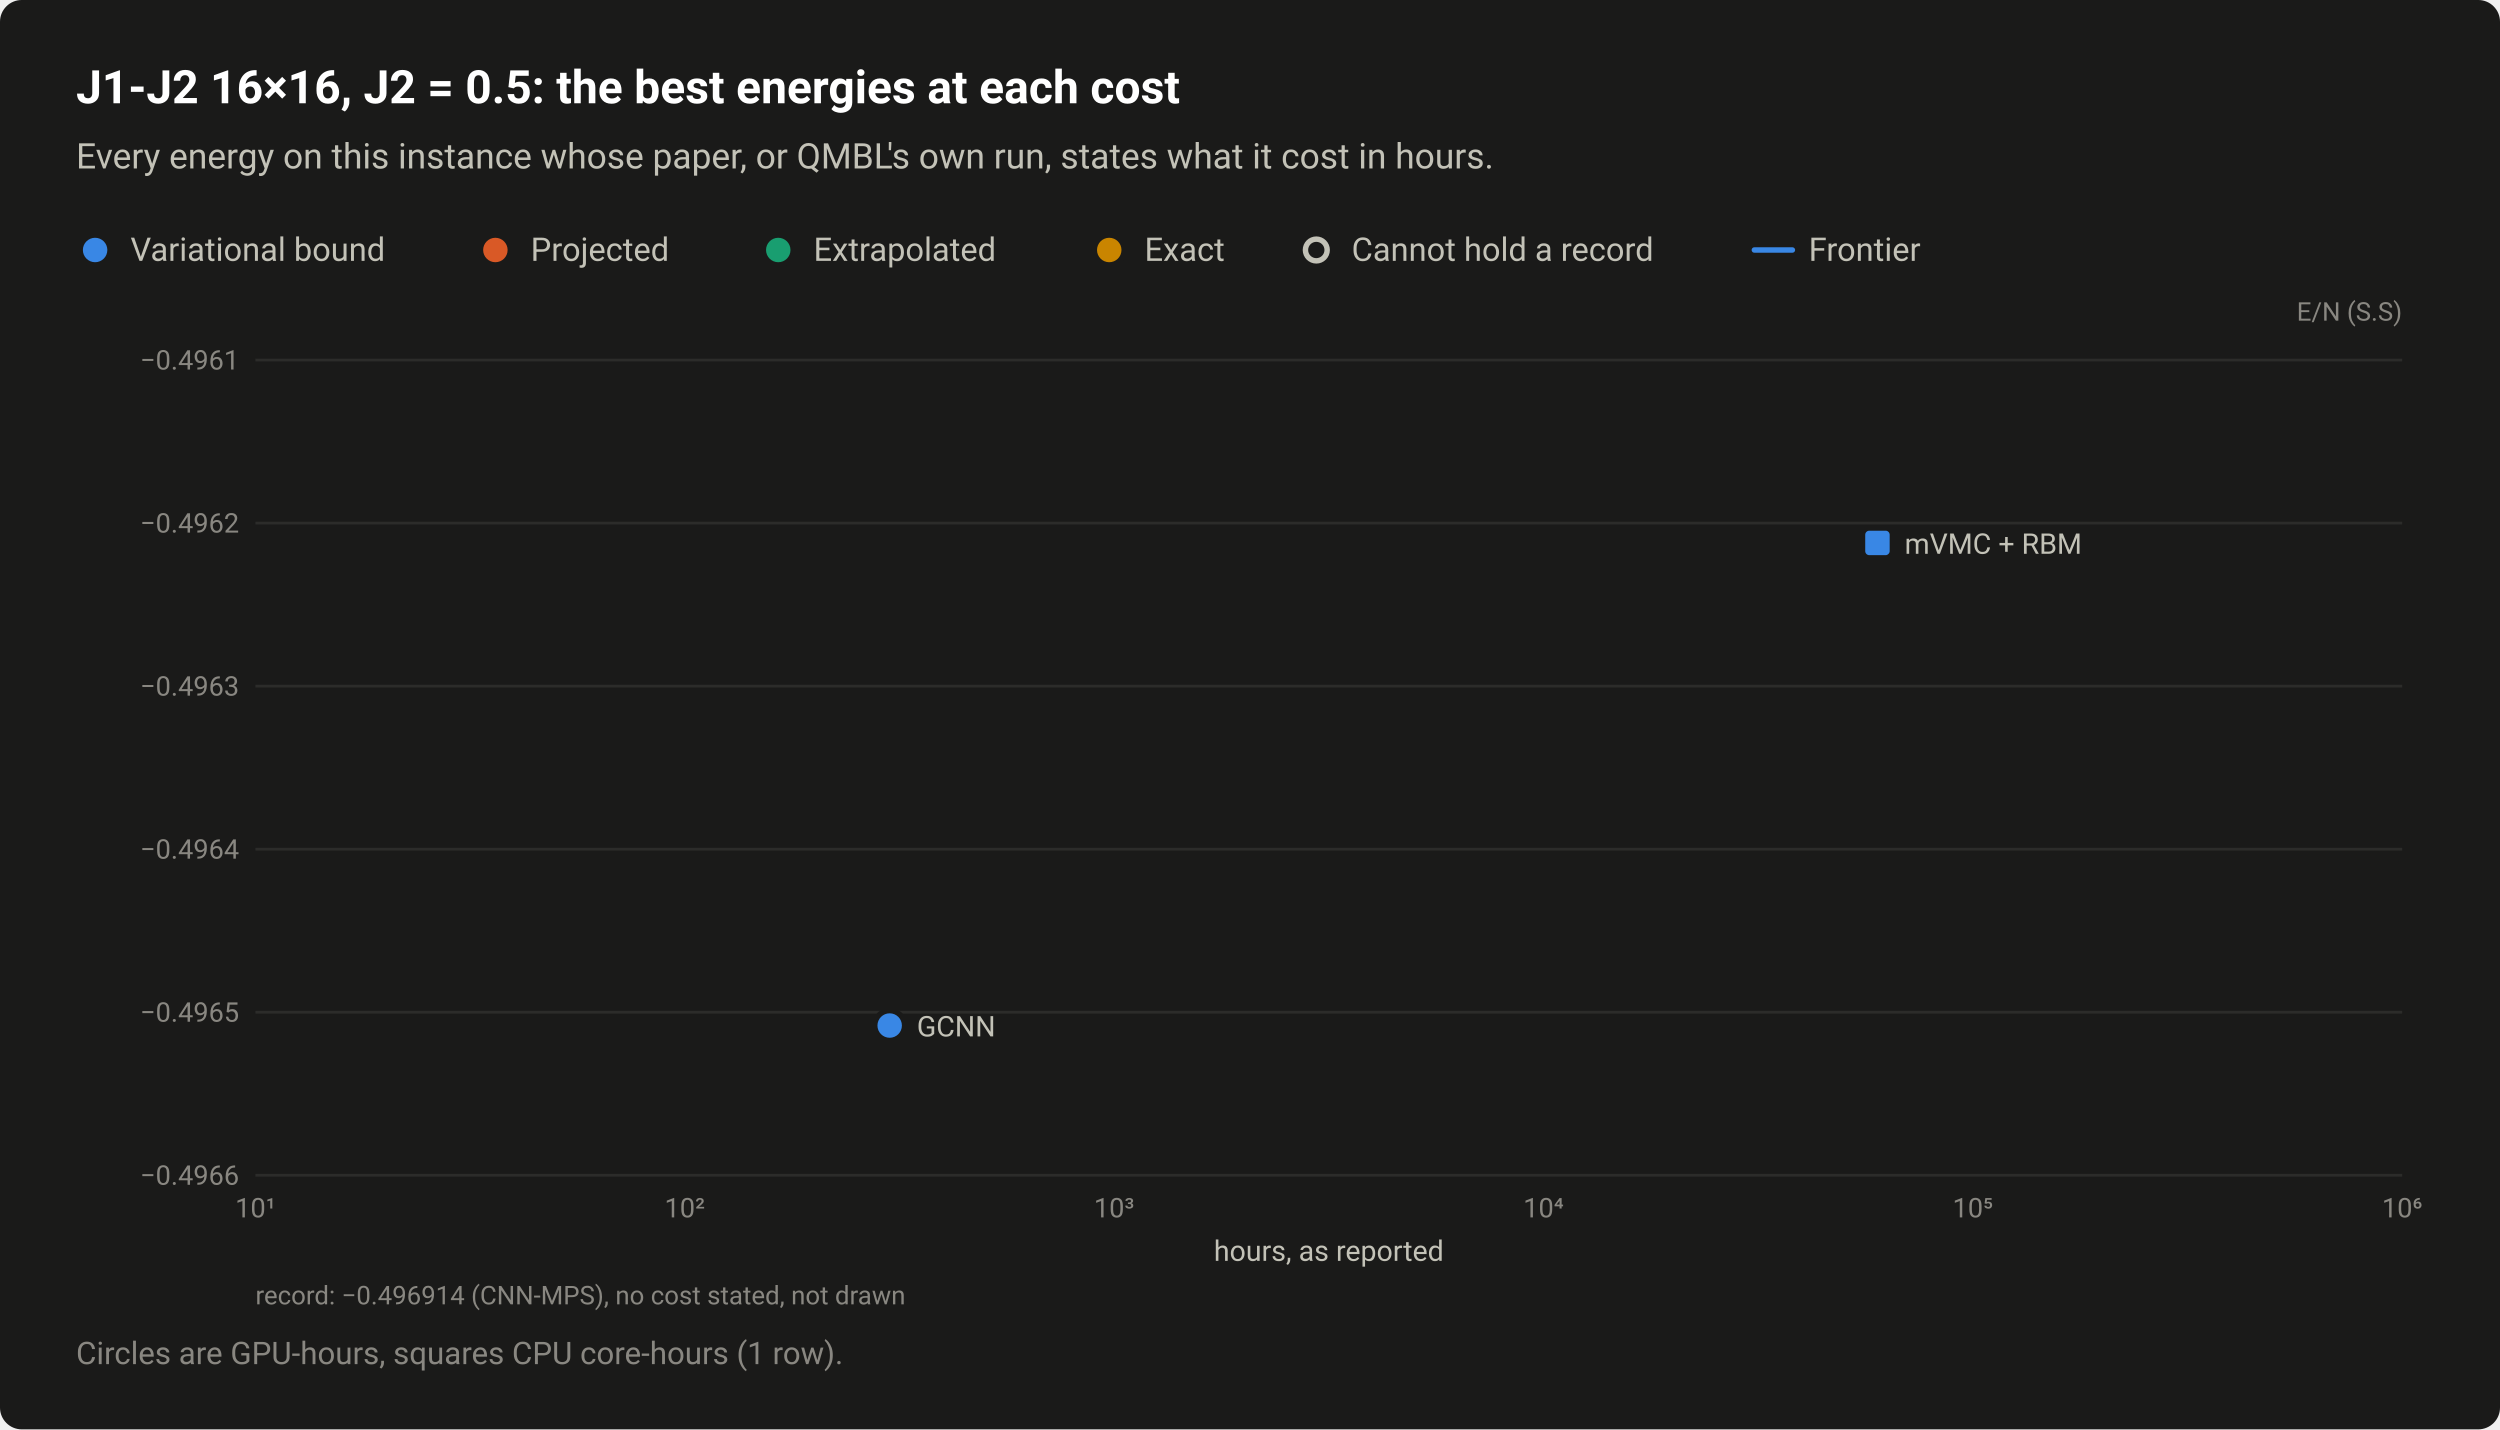
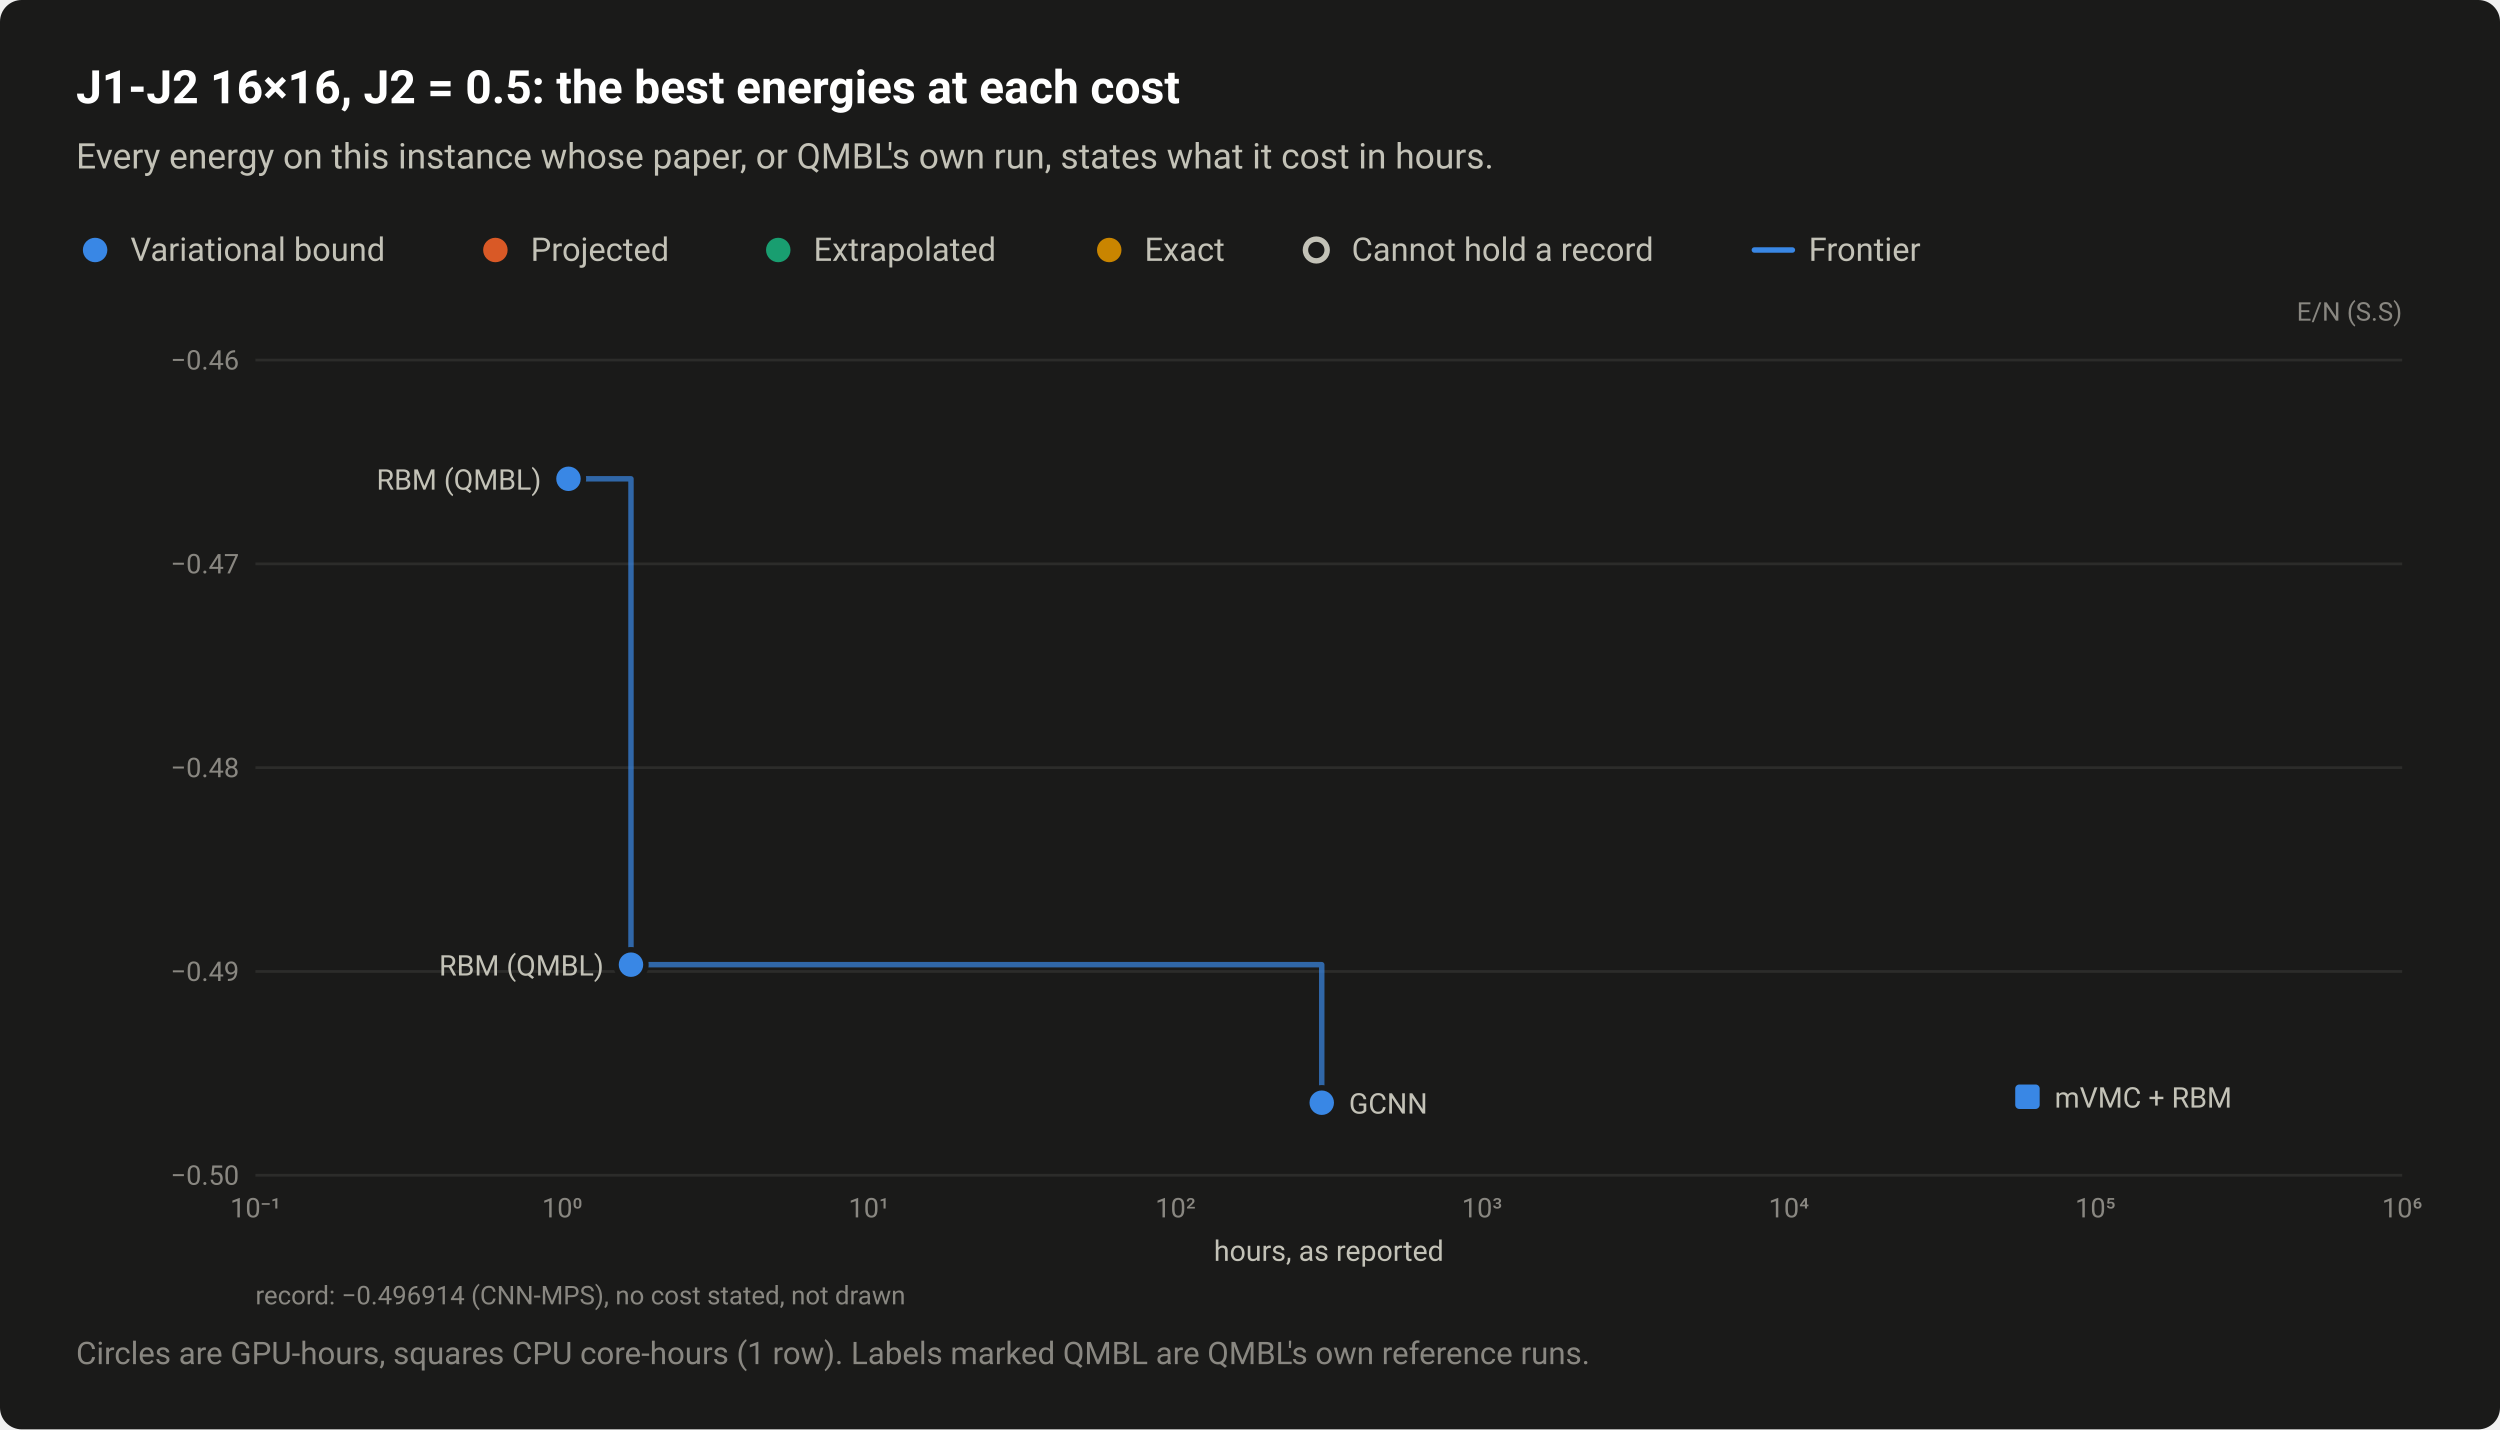
<svg xmlns="http://www.w3.org/2000/svg" width="920" height="526" viewBox="0 0 920 526" role="img" aria-labelledby="title desc">
  <style>text{font-family:system-ui,-apple-system,"Segoe UI",Roboto,"Helvetica Neue",Arial,sans-serif}</style>
  <rect width="920" height="526" rx="8" fill="#1a1a19" />
  <text x="28" y="38" font-size="17" fill="#ffffff" font-weight="600">J1-J2 16×16, J2 = 0.5: the best energies at each cost</text>
  <text x="28" y="62" font-size="13" fill="#c3c2b7">Every energy on this instance whose paper, or QMBL's own run, states what it cost in hours.</text>
  <circle cx="35" cy="92" r="6.5" fill="#1a1a19" />
  <circle cx="35" cy="92" r="4.5" fill="#3987e5" />
  <text x="48" y="96" font-size="12" fill="#c3c2b7">Variational bound</text>
  <circle cx="182.3" cy="92" r="6.5" fill="#1a1a19" />
  <circle cx="182.3" cy="92" r="4.5" fill="#d95926" />
  <text x="195.3" y="96" font-size="12" fill="#c3c2b7">Projected</text>
  <circle cx="286.4" cy="92" r="6.5" fill="#1a1a19" />
  <circle cx="286.4" cy="92" r="4.5" fill="#199e70" />
  <text x="299.4" y="96" font-size="12" fill="#c3c2b7">Extrapolated</text>
  <circle cx="408.2" cy="92" r="6.5" fill="#1a1a19" />
  <circle cx="408.2" cy="92" r="4.5" fill="#c98500" />
  <text x="421.2" y="96" font-size="12" fill="#c3c2b7">Exact</text>
  <circle cx="484.4" cy="92" r="6.5" fill="#1a1a19" />
  <circle cx="484.4" cy="92" r="4" fill="#1a1a19" stroke="#c3c2b7" stroke-width="2" />
  <text x="497.4" y="96" font-size="12" fill="#c3c2b7">Cannot hold a record</text>
  <path d="M645.6 92H659.6" stroke="#3987e5" stroke-width="2" stroke-linecap="round" />
  <text x="665.6" y="96" font-size="12" fill="#c3c2b7">Frontier</text>
  <text x="884" y="118" font-size="9.5" fill="#898781" text-anchor="end">E/N (S.S)</text>
  <path d="M94 432.5H884" stroke="#2c2c2a" stroke-width="1" />
-   <text x="88" y="436" font-size="10" fill="#898781" text-anchor="end" style="font-variant-numeric:tabular-nums">−0.4966</text>
-   <path d="M94 372.5H884" stroke="#2c2c2a" stroke-width="1" />
-   <text x="88" y="376" font-size="10" fill="#898781" text-anchor="end" style="font-variant-numeric:tabular-nums">−0.4965</text>
-   <path d="M94 312.5H884" stroke="#2c2c2a" stroke-width="1" />
-   <text x="88" y="316" font-size="10" fill="#898781" text-anchor="end" style="font-variant-numeric:tabular-nums">−0.4964</text>
-   <path d="M94 252.5H884" stroke="#2c2c2a" stroke-width="1" />
-   <text x="88" y="256" font-size="10" fill="#898781" text-anchor="end" style="font-variant-numeric:tabular-nums">−0.4963</text>
-   <path d="M94 192.5H884" stroke="#2c2c2a" stroke-width="1" />
-   <text x="88" y="196" font-size="10" fill="#898781" text-anchor="end" style="font-variant-numeric:tabular-nums">−0.4962</text>
+   <text x="88" y="436" font-size="10" fill="#898781" text-anchor="end" style="font-variant-numeric:tabular-nums">−0.50</text>
+   <path d="M94 357.5H884" stroke="#2c2c2a" stroke-width="1" />
+   <text x="88" y="361" font-size="10" fill="#898781" text-anchor="end" style="font-variant-numeric:tabular-nums">−0.49</text>
+   <path d="M94 282.5H884" stroke="#2c2c2a" stroke-width="1" />
+   <text x="88" y="286" font-size="10" fill="#898781" text-anchor="end" style="font-variant-numeric:tabular-nums">−0.48</text>
+   <path d="M94 207.5H884" stroke="#2c2c2a" stroke-width="1" />
+   <text x="88" y="211" font-size="10" fill="#898781" text-anchor="end" style="font-variant-numeric:tabular-nums">−0.47</text>
  <path d="M94 132.5H884" stroke="#2c2c2a" stroke-width="1" />
-   <text x="88" y="136" font-size="10" fill="#898781" text-anchor="end" style="font-variant-numeric:tabular-nums">−0.4961</text>
-   <text x="94" y="448" font-size="10" fill="#898781" text-anchor="middle" style="font-variant-numeric:tabular-nums">10¹</text>
-   <text x="252" y="448" font-size="10" fill="#898781" text-anchor="middle" style="font-variant-numeric:tabular-nums">10²</text>
-   <text x="410" y="448" font-size="10" fill="#898781" text-anchor="middle" style="font-variant-numeric:tabular-nums">10³</text>
-   <text x="568" y="448" font-size="10" fill="#898781" text-anchor="middle" style="font-variant-numeric:tabular-nums">10⁴</text>
-   <text x="726" y="448" font-size="10" fill="#898781" text-anchor="middle" style="font-variant-numeric:tabular-nums">10⁵</text>
+   <text x="88" y="136" font-size="10" fill="#898781" text-anchor="end" style="font-variant-numeric:tabular-nums">−0.46</text>
+   <text x="94" y="448" font-size="10" fill="#898781" text-anchor="middle" style="font-variant-numeric:tabular-nums">10⁻¹</text>
+   <text x="206.9" y="448" font-size="10" fill="#898781" text-anchor="middle" style="font-variant-numeric:tabular-nums">10⁰</text>
+   <text x="319.7" y="448" font-size="10" fill="#898781" text-anchor="middle" style="font-variant-numeric:tabular-nums">10¹</text>
+   <text x="432.6" y="448" font-size="10" fill="#898781" text-anchor="middle" style="font-variant-numeric:tabular-nums">10²</text>
+   <text x="545.4" y="448" font-size="10" fill="#898781" text-anchor="middle" style="font-variant-numeric:tabular-nums">10³</text>
+   <text x="658.3" y="448" font-size="10" fill="#898781" text-anchor="middle" style="font-variant-numeric:tabular-nums">10⁴</text>
+   <text x="771.1" y="448" font-size="10" fill="#898781" text-anchor="middle" style="font-variant-numeric:tabular-nums">10⁵</text>
  <text x="884" y="448" font-size="10" fill="#898781" text-anchor="middle" style="font-variant-numeric:tabular-nums">10⁶</text>
+   <path d="M209.2 176.2H232.2V355H486.4V405.8" fill="none" stroke="#3987e5" stroke-width="2" stroke-linejoin="round" stroke-linecap="round" opacity="0.7" />
  <a class="pt" href="/instances/#r-J1J2_square_256_P_0_5-f7135ada">
-     <circle cx="327.4" cy="377.4" r="6.5" fill="#1a1a19" />
-     <circle cx="327.4" cy="377.4" r="4.5" fill="#3987e5" />
+     <circle cx="486.4" cy="405.8" r="6.5" fill="#1a1a19" />
+     <circle cx="486.4" cy="405.8" r="4.5" fill="#3987e5" />
  </a>
  <a class="pt" href="/instances/#r-J1J2_square_256_P_0_5-838a9dd4">
-     <rect x="684.4" y="193.3" width="13" height="13" rx="2" fill="#1a1a19" />
-     <rect x="686.4" y="195.3" width="9" height="9" rx="1.5" fill="#3987e5" />
+     <rect x="739.6" y="397.1" width="13" height="13" rx="2" fill="#1a1a19" />
+     <rect x="741.6" y="399.1" width="9" height="9" rx="1.5" fill="#3987e5" />
+   </a>
+   <a class="pt" href="/instances/#r-J1J2_square_256_P_0_5-d3303a72">
+     <circle cx="209.2" cy="176.2" r="6.5" fill="#1a1a19" />
+     <circle cx="209.2" cy="176.2" r="4.5" fill="#3987e5" />
+   </a>
+   <a class="pt" href="/instances/#r-J1J2_square_256_P_0_5-adb35e59">
+     <circle cx="232.2" cy="355" r="6.5" fill="#1a1a19" />
+     <circle cx="232.2" cy="355" r="4.5" fill="#3987e5" />
+   </a>
+   <a class="pt" href="/instances/#r-J1J2_square_256_P_0_5-d3303a72">
+     <text x="199.2" y="180.2" font-size="10.5" fill="#c3c2b7" text-anchor="end">RBM (QMBL)</text>
+   </a>
+   <a class="pt" href="/instances/#r-J1J2_square_256_P_0_5-adb35e59">
+     <text x="222.2" y="359" font-size="10.5" fill="#c3c2b7" text-anchor="end">RBM (QMBL)</text>
  </a>
  <a class="pt" href="/instances/#r-J1J2_square_256_P_0_5-838a9dd4">
-     <text x="700.9" y="203.8" font-size="10.5" fill="#c3c2b7" text-anchor="start">mVMC + RBM</text>
+     <text x="756.1" y="407.6" font-size="10.5" fill="#c3c2b7" text-anchor="start">mVMC + RBM</text>
  </a>
  <a class="pt" href="/instances/#r-J1J2_square_256_P_0_5-f7135ada">
-     <text x="337.4" y="381.4" font-size="10.5" fill="#c3c2b7" text-anchor="start">GCNN</text>
+     <text x="496.4" y="409.8" font-size="10.5" fill="#c3c2b7" text-anchor="start">GCNN</text>
  </a>
  <text x="489" y="464" font-size="10.5" fill="#c3c2b7" text-anchor="middle">hours, as reported</text>
  <text x="94" y="480" font-size="9.5" fill="#898781">record: −0.496914 (CNN-MPS), no cost stated, not drawn</text>
-   <text x="28" y="502" font-size="11.5" fill="#898781">Circles are GPU-hours, squares CPU core-hours (1 row).</text>
+   <text x="28" y="502" font-size="11.5" fill="#898781">Circles are GPU-hours, squares CPU core-hours (1 row). Labels marked QMBL are QMBL's own reference runs.</text>
</svg>
